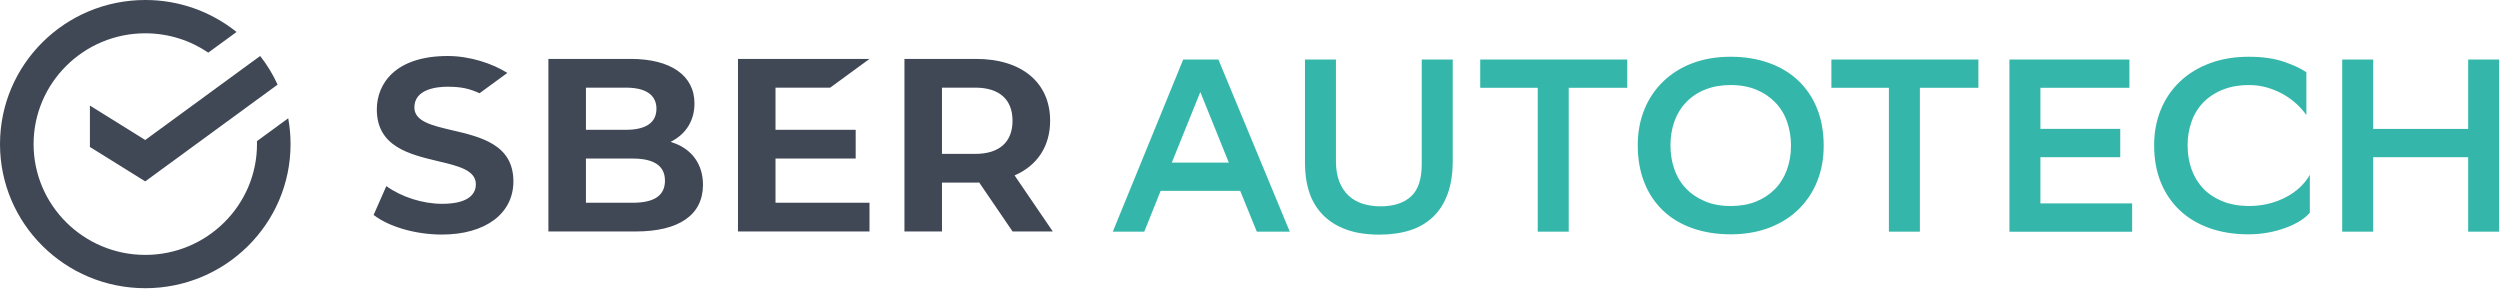
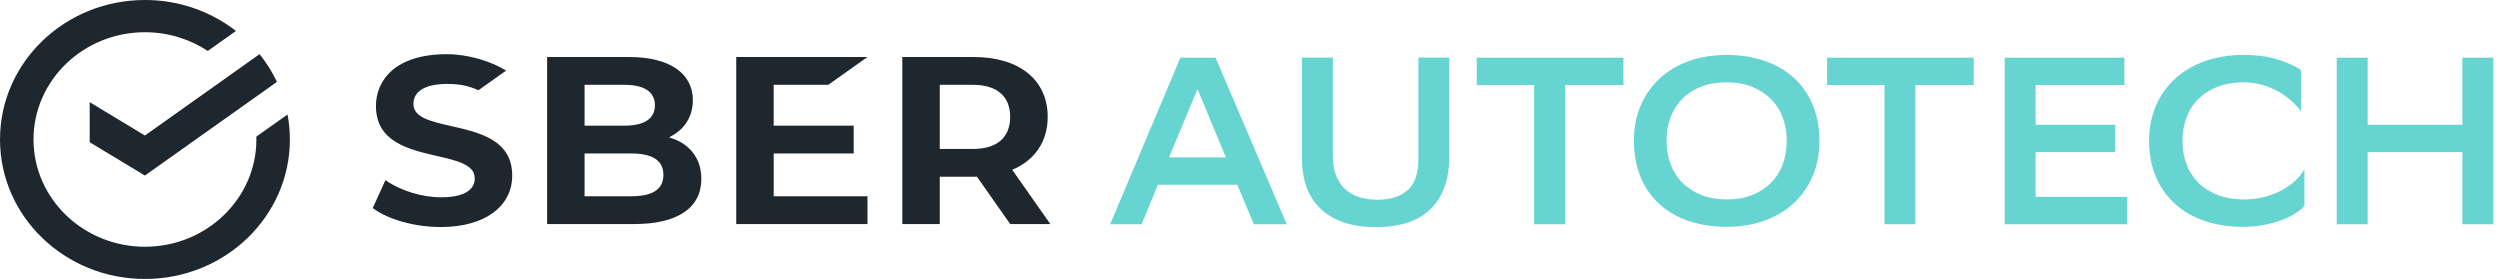
- <svg xmlns="http://www.w3.org/2000/svg" width="197" height="23" fill="none">
-   <path d="M96.83 12.812L94.585 7.25l-2.246 5.562h4.493zm4.807 5.446h-2.599l-1.308-3.217h-6.272l-1.29 3.217h-2.48l5.548-13.565h2.774l5.627 13.565zM105.273 12.712c0 .62.088 1.153.264 1.599.175.445.42.813.732 1.105.313.29.684.503 1.114.64.43.135.899.203 1.407.203 1.028 0 1.826-.259 2.393-.776.566-.516.85-1.363.85-2.539V4.69h2.442v8.004c0 .995-.134 1.857-.401 2.587-.267.73-.651 1.334-1.152 1.812a4.628 4.628 0 01-1.817 1.056c-.71.226-1.515.339-2.413.339-1.003 0-1.869-.133-2.599-.397-.729-.265-1.338-.643-1.826-1.134a4.548 4.548 0 01-1.085-1.773c-.234-.691-.351-1.47-.351-2.336V4.69h2.442v8.023zM128.227 6.921h-4.611v11.337h-2.442V6.921h-4.533V4.693h11.586V6.92zM131.634 11.468c0 .66.101 1.28.302 1.86.202.582.505 1.086.909 1.512.404.427.902.766 1.494 1.017.593.253 1.28.378 2.061.378.73 0 1.384-.116 1.964-.348a4.346 4.346 0 001.485-.97c.41-.413.726-.913.947-1.501a5.47 5.47 0 00.333-1.948 5.65 5.65 0 00-.303-1.86 4.14 4.14 0 00-.909-1.512 4.41 4.41 0 00-1.494-1.017c-.593-.252-1.28-.378-2.061-.378-.73 0-1.387.116-1.974.349a4.244 4.244 0 00-1.494.978c-.41.42-.723.92-.938 1.502a5.553 5.553 0 00-.322 1.938zm-2.579-.02c0-1.02.172-1.957.518-2.809a6.357 6.357 0 011.475-2.209 6.652 6.652 0 012.305-1.444c.899-.342 1.908-.514 3.028-.514 1.094 0 2.094.162 2.999.484.905.324 1.677.786 2.315 1.386a6.164 6.164 0 011.485 2.2c.351.866.527 1.847.527 2.946 0 1.02-.172 1.957-.517 2.81a6.396 6.396 0 01-1.475 2.209c-.639.62-1.411 1.101-2.315 1.444-.906.342-1.912.513-3.019.513-1.094 0-2.094-.158-2.999-.474-.905-.317-1.677-.776-2.315-1.377a6.143 6.143 0 01-1.485-2.209c-.351-.872-.527-1.857-.527-2.955zM155.898 6.921h-4.611v11.337h-2.442V6.921h-4.532V4.693h11.585V6.92zM167.075 12.386h-6.291v3.643h7.229v2.23h-9.67V4.692h9.455V6.92h-7.014v3.237h6.291v2.228zM182.015 16.76a3.11 3.11 0 01-.713.609c-.306.2-.668.381-1.084.543a8.495 8.495 0 01-3.048.552c-1.12 0-2.136-.161-3.048-.484-.911-.323-1.69-.786-2.334-1.386a6.192 6.192 0 01-1.505-2.2c-.358-.865-.537-1.847-.537-2.945 0-1.02.176-1.958.528-2.81a6.334 6.334 0 011.504-2.209c.651-.62 1.436-1.102 2.354-1.444.918-.342 1.944-.514 3.077-.514 1.081 0 2.006.133 2.774.397.769.266 1.355.54 1.759.824v3.372a5.564 5.564 0 00-.772-.872 5.635 5.635 0 00-1.036-.756 5.933 5.933 0 00-1.269-.533 5.151 5.151 0 00-1.456-.203c-.742 0-1.413.116-2.012.349a4.39 4.39 0 00-1.524.969 4.132 4.132 0 00-.957 1.501 5.476 5.476 0 00-.332 1.948c0 .66.1 1.276.302 1.85.202.576.501 1.077.899 1.503.397.426.895.765 1.495 1.017.598.252 1.289.384 2.07.397.599 0 1.15-.064 1.651-.193a6.066 6.066 0 001.368-.524 4.92 4.92 0 001.084-.774c.312-.298.567-.62.762-.97v2.985zM194.491 12.386h-7.483v5.872h-2.442V4.693h2.442v5.465h7.483V4.693h2.441v13.565h-2.441v-5.872z" fill="#34B7AA" />
-   <path d="M11.444 11.032L7.085 8.32v3.261l4.359 2.712 10.431-7.626a11.323 11.323 0 00-1.374-2.257l-9.057 6.622z" fill="#404755" />
-   <path d="M22.896 11.356c0-.695-.063-1.377-.184-2.036l-2.465 1.802c.002.078.004.156.004.234 0 4.814-3.948 8.73-8.804 8.73-4.853 0-8.8-3.916-8.8-8.73s3.947-8.732 8.8-8.732c1.841 0 3.55.563 4.965 1.523L18.64 2.52A11.462 11.462 0 0011.448 0C5.125 0 0 5.083 0 11.356 0 17.627 5.126 22.71 11.447 22.71c6.323 0 11.449-5.083 11.449-11.354zM35.615 10.26c-1.59-.374-2.962-.694-2.962-1.795 0-1.473 1.827-1.631 2.614-1.631 1.09 0 1.71.148 2.522.513l2.19-1.601c-1.184-.748-2.964-1.333-4.694-1.333-4.123 0-5.592 2.174-5.592 4.21 0 2.931 2.57 3.542 4.837 4.081 1.592.377 2.968.704 2.968 1.822 0 .574-.344 1.535-2.653 1.535-1.533 0-3.21-.535-4.402-1.397l-1.002 2.273c1.214.94 3.319 1.546 5.384 1.546 3.42 0 5.631-1.648 5.631-4.191 0-2.902-2.572-3.502-4.841-4.033zM49.861 15.975h-3.69v-3.481h3.69c1.683 0 2.538.579 2.538 1.742 0 1.164-.831 1.74-2.538 1.74zm-3.69-5.746h3.153-3.152zm0-3.323h3.153c1.986 0 2.404.908 2.404 1.661 0 1.095-.83 1.662-2.404 1.662h-3.152V6.906zm6.813 4.32l-.14-.047.13-.07c1.13-.607 1.75-1.66 1.75-2.962 0-2.197-1.875-3.505-5.016-3.505h-6.494V18.24h6.877c3.42 0 5.304-1.307 5.304-3.681 0-1.618-.879-2.831-2.41-3.332zM65.42 6.906l3.097-2.264H58.153V18.24h10.364v-2.265H61.11v-3.481h6.318v-2.265H61.11V6.906h4.31zM74.227 6.906h2.623c1.894 0 2.937.926 2.937 2.61 0 1.681-1.043 2.61-2.938 2.61h-2.622v-5.22zM82.96 18.24l-3.01-4.417c1.776-.77 2.8-2.283 2.8-4.315 0-3-2.237-4.866-5.84-4.866H71.27V18.24h2.958v-3.852h2.685c.085 0 .167-.002.25-.004l2.629 3.856h3.17z" fill="#404755" />
+ <svg xmlns="http://www.w3.org/2000/svg" width="233" height="26" fill="none">
+   <path fill="#66D4D0" d="M114.257 14.668 111.606 8.3l-2.651 6.368h5.302Zm5.671 6.234h-3.066l-1.545-3.683h-7.4l-1.521 3.683h-2.928l6.547-15.53h3.274l6.639 15.53ZM124.219 14.553c0 .71.104 1.32.311 1.831.207.51.496.931.864 1.265.369.332.807.577 1.314.732a5.645 5.645 0 0 0 1.66.233c1.214 0 2.156-.296 2.824-.887.669-.592 1.003-1.56 1.003-2.908V5.37h2.882v9.162c0 1.14-.158 2.126-.473 2.963-.315.835-.769 1.527-1.36 2.074-.592.547-1.307.95-2.144 1.209-.838.259-1.787.388-2.847.388-1.184 0-2.206-.152-3.066-.454-.861-.303-1.579-.736-2.155-1.298a5.18 5.18 0 0 1-1.28-2.03c-.277-.792-.415-1.683-.415-2.674v-9.34h2.882v9.184ZM151.303 7.923h-5.44v12.98h-2.882V7.922h-5.348V5.372h13.67v2.551ZM155.324 13.13c0 .755.118 1.464.357 2.13a4.72 4.72 0 0 0 1.072 1.73 5.188 5.188 0 0 0 1.763 1.165c.699.289 1.51.433 2.432.433.861 0 1.633-.133 2.317-.4a5.139 5.139 0 0 0 1.752-1.11 4.799 4.799 0 0 0 1.118-1.718c.261-.673.392-1.416.392-2.23a6.25 6.25 0 0 0-.358-2.13 4.717 4.717 0 0 0-1.071-1.73 5.205 5.205 0 0 0-1.764-1.166c-.699-.287-1.51-.432-2.432-.432-.861 0-1.636.133-2.328.4a5.034 5.034 0 0 0-1.764 1.12 4.787 4.787 0 0 0-1.106 1.72c-.254.665-.38 1.404-.38 2.218Zm-3.044-.022c0-1.169.204-2.241.611-3.217a7.268 7.268 0 0 1 1.741-2.53c.753-.71 1.66-1.26 2.72-1.652 1.061-.392 2.251-.588 3.573-.588 1.291 0 2.47.185 3.539.554 1.068.37 1.978.899 2.732 1.586a7.054 7.054 0 0 1 1.751 2.52c.415.99.623 2.114.623 3.371 0 1.169-.204 2.24-.611 3.217a7.318 7.318 0 0 1-1.74 2.53c-.754.71-1.664 1.26-2.732 1.653-1.069.391-2.256.588-3.562.588-1.291 0-2.471-.182-3.538-.544-1.069-.362-1.979-.888-2.732-1.575a7.02 7.02 0 0 1-1.752-2.53c-.415-.998-.623-2.125-.623-3.383ZM183.954 7.923h-5.44v12.98h-2.882V7.922h-5.348V5.372h13.67v2.551ZM197.143 14.18h-7.423v4.17h8.529v2.552h-11.411V5.372h11.157v2.551h-8.275v3.706h7.423v2.55ZM214.773 19.187c-.2.237-.481.47-.842.698a6.98 6.98 0 0 1-1.279.622 10.25 10.25 0 0 1-3.597.633c-1.321 0-2.52-.185-3.596-.555-1.075-.37-1.994-.9-2.755-1.587a7.105 7.105 0 0 1-1.775-2.518c-.422-.99-.634-2.114-.634-3.372 0-1.169.208-2.241.623-3.217a7.263 7.263 0 0 1 1.775-2.53c.768-.71 1.694-1.26 2.778-1.652 1.083-.392 2.294-.588 3.631-.588 1.275 0 2.366.151 3.273.454.907.304 1.598.618 2.075.944v3.86a6.667 6.667 0 0 0-2.132-1.864 7.157 7.157 0 0 0-1.499-.61 6.245 6.245 0 0 0-1.717-.233c-.876 0-1.668.133-2.375.4a5.2 5.2 0 0 0-1.798 1.109A4.72 4.72 0 0 0 203.8 10.9c-.262.673-.392 1.416-.392 2.23 0 .755.119 1.46.357 2.119a4.81 4.81 0 0 0 1.06 1.719c.469.489 1.057.876 1.764 1.165.707.288 1.522.44 2.443.455.707 0 1.357-.075 1.948-.222a7.303 7.303 0 0 0 1.614-.6c.484-.25.911-.546 1.279-.886.369-.34.669-.71.9-1.11v3.417ZM229.494 14.18h-8.83v6.722h-2.881V5.372h2.881v6.257h8.83V5.372h2.881v15.53h-2.881V14.18Z" />
+   <path fill="#1F272E" d="M13.504 12.63 8.36 9.524v3.733l5.143 3.104 12.309-8.73a12.897 12.897 0 0 0-1.622-2.584L13.504 12.63Z" />
+   <path fill="#1F272E" d="M27.016 13.001c0-.796-.074-1.576-.217-2.331l-2.908 2.063c.002.09.004.179.004.268 0 5.512-4.658 9.995-10.387 9.995-5.727 0-10.385-4.483-10.385-9.995 0-5.511 4.658-9.997 10.385-9.997 2.172 0 4.188.645 5.858 1.744l2.627-1.863A13.786 13.786 0 0 0 13.508 0C6.048 0 0 5.82 0 13.001 0 20.181 6.049 26 13.508 26c7.46 0 13.508-5.819 13.508-12.999ZM42.026 11.744c-1.877-.427-3.495-.793-3.495-2.054 0-1.686 2.155-1.867 3.085-1.867 1.285 0 2.016.17 2.976.587l2.584-1.833c-1.398-.856-3.498-1.526-5.54-1.526-4.865 0-6.598 2.49-6.598 4.82 0 3.356 3.033 4.055 5.708 4.672 1.878.432 3.502.806 3.502 2.086 0 .657-.406 1.758-3.13 1.758-1.81 0-3.789-.613-5.195-1.6L34.74 19.39c1.432 1.076 3.916 1.77 6.353 1.77 4.036 0 6.645-1.887 6.645-4.799 0-3.323-3.036-4.01-5.713-4.617ZM58.836 18.29h-4.354v-3.986h4.354c1.986 0 2.994.663 2.994 1.993 0 1.334-.98 1.992-2.994 1.992Zm-4.354-6.58h3.72-3.72Zm0-3.804h3.72c2.343 0 2.836 1.04 2.836 1.902 0 1.253-.98 1.903-2.837 1.903h-3.719V7.906Zm8.039 4.947-.166-.054.154-.08c1.334-.696 2.065-1.9 2.065-3.393 0-2.514-2.213-4.012-5.92-4.012h-7.662v15.568h8.116c4.035 0 6.257-1.496 6.257-4.215 0-1.852-1.036-3.24-2.844-3.814ZM77.193 7.906l3.655-2.592h-12.23v15.568h12.23v-2.593h-8.74v-3.986h7.455v-2.592h-7.456V7.906h5.086ZM87.586 7.906h3.094c2.236 0 3.467 1.06 3.467 2.988 0 1.925-1.23 2.988-3.467 2.988h-3.094V7.906Zm10.306 12.976-3.552-5.057c2.096-.88 3.305-2.614 3.305-4.94 0-3.435-2.64-5.571-6.891-5.571h-6.659v15.568h3.49v-4.41h3.169c.1 0 .198-.002.296-.005l3.101 4.415h3.74Z" />
</svg>
